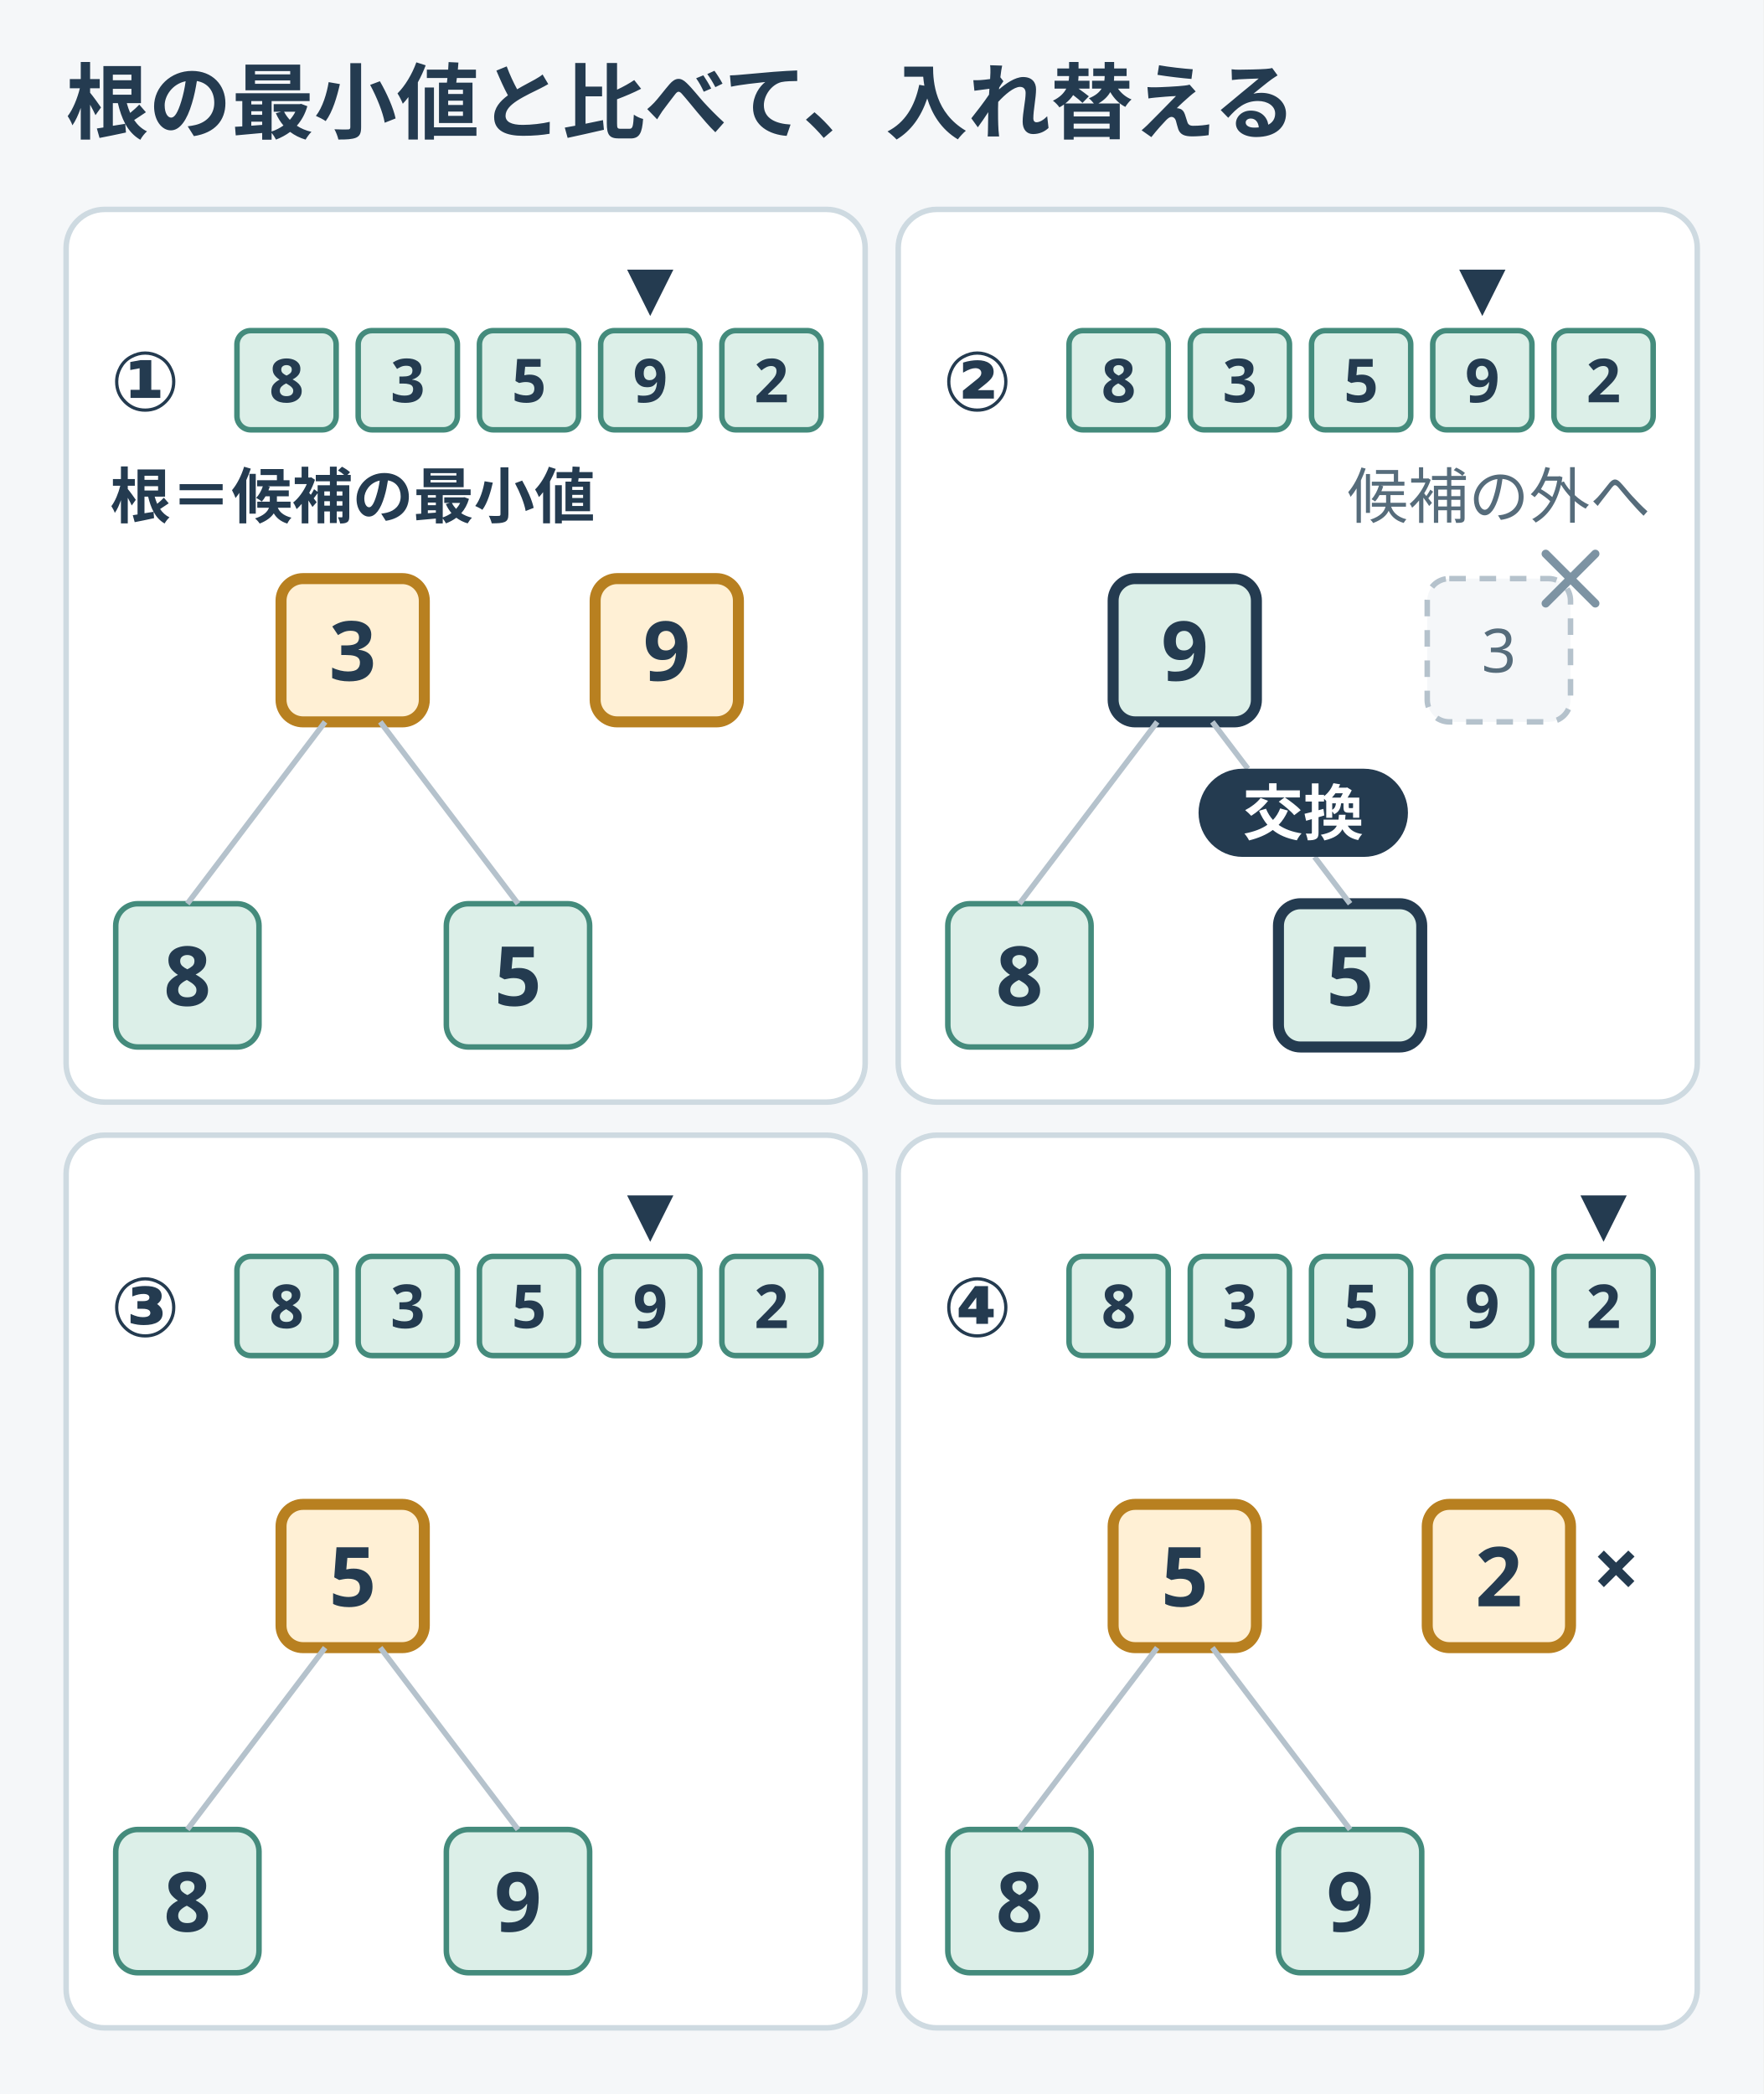
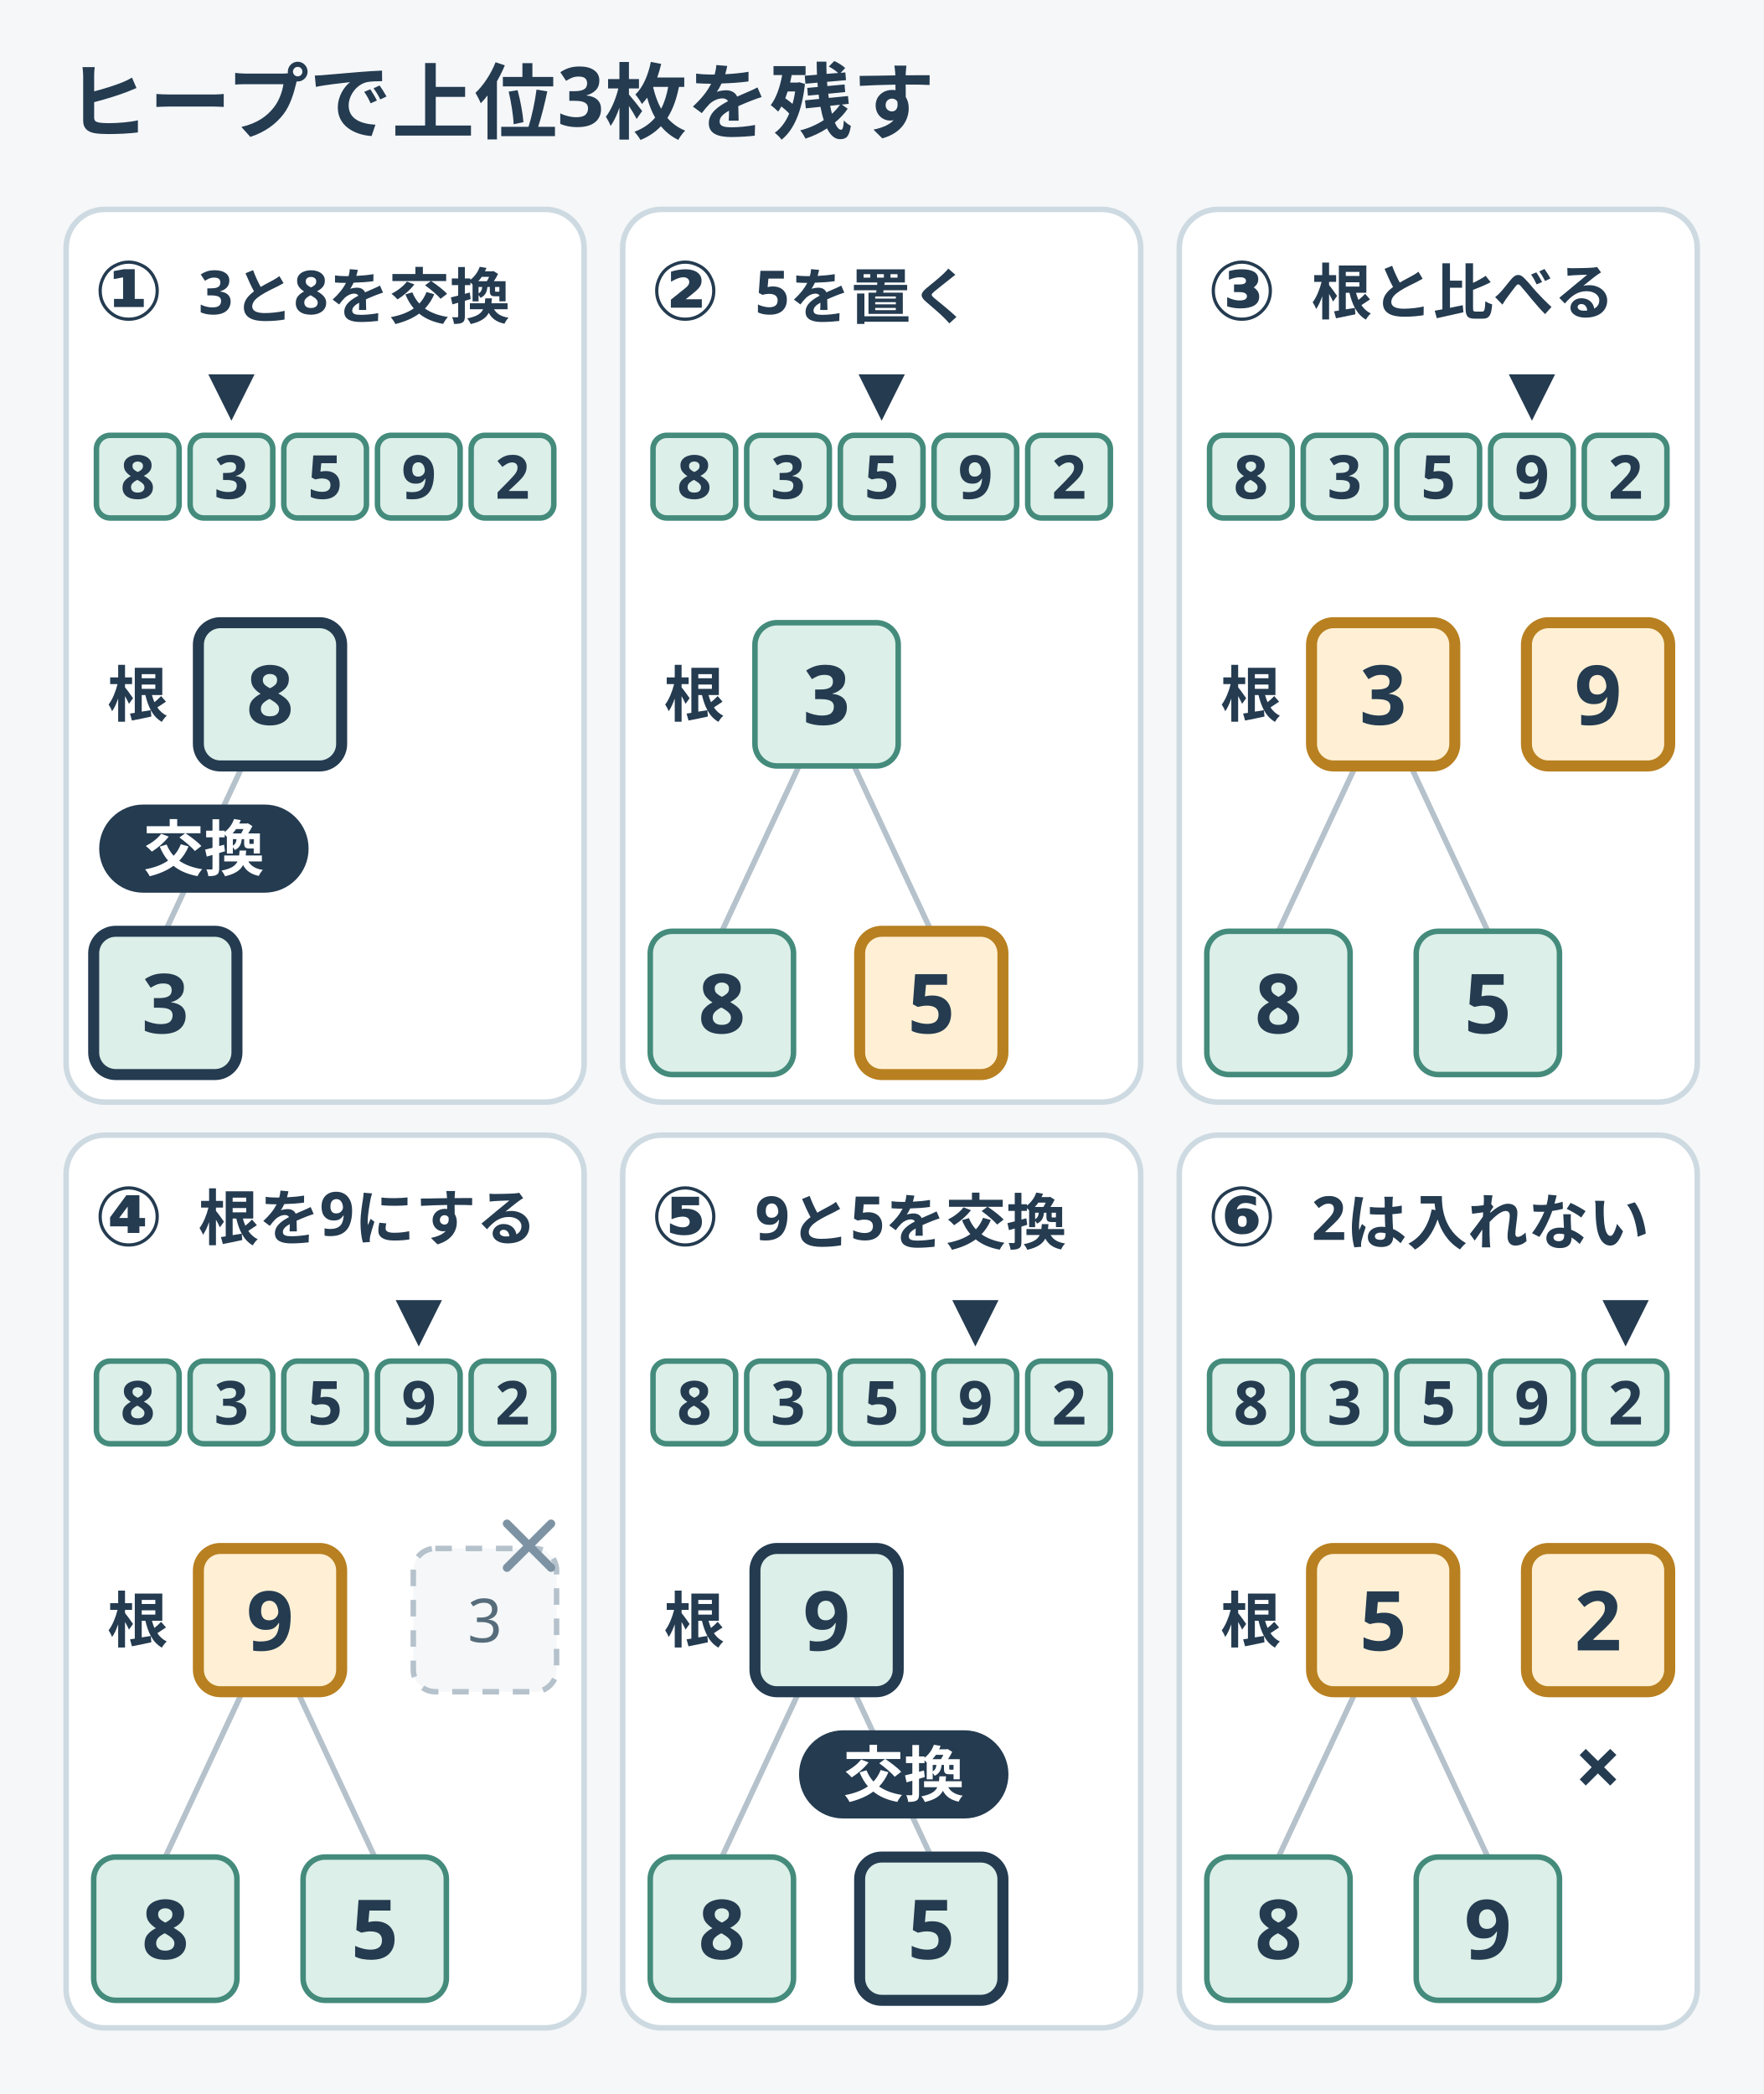
<svg xmlns="http://www.w3.org/2000/svg" width="640" height="760" viewBox="0 0 640 760" role="img" aria-labelledby="title">
  <defs>
    <marker id="flow" markerWidth="10" markerHeight="10" refX="9" refY="5" orient="auto">
      <path d="M0 0L10 5L0 10z" fill="#277b74" />
    </marker>
    <marker id="req" markerWidth="10" markerHeight="10" refX="9" refY="5" orient="auto">
      <path d="M0 0L10 5L0 10" fill="none" stroke="#945e11" stroke-width="2" />
    </marker>
    <marker id="ref" markerWidth="9" markerHeight="9" refX="8" refY="4.5" orient="auto">
      <path d="M0 0L9 4.5L0 9z" fill="#7d93a3" />
    </marker>
  </defs>
  <style>
text{font-family:"Hiragino Sans","Noto Sans JP",sans-serif;font-size:24px;fill:#243b50}
.h{font-size:30px;font-weight:700}.b{font-weight:700}.s{font-size:22px}.m{font-size:22px;fill:#566c7b}
.mono{font-family:ui-monospace,Menlo,monospace;font-size:22px}.tag{font-size:22px;font-weight:700;fill:#fff}
.teal{fill:#176e65}.brown{fill:#945e11}.real{fill:#176e65}
.panel{fill:#fff;stroke:#cedae1;stroke-width:2}.node{fill:#ecf2f8;stroke:#56738a;stroke-width:2}
.row{fill:#fff;stroke:#448b7c;stroke-width:2}.match{fill:#fff;stroke:#176e65;stroke-width:4}
.page{fill:#f7fbf9;stroke:#6d9f94;stroke-width:2}.ipage{fill:#f4f6f8;stroke:#6b7f8e;stroke-width:2}
.band{fill:#d5dde3;stroke:#92a7b5;stroke-width:2}.skip{fill:none;stroke:#b5c2cc;stroke-width:2;stroke-dasharray:6 5}
.hot{fill:#fff0d5;stroke:#b88020;stroke-width:4}.ghost{fill:#f5f7f9;stroke:#b5c2cc;stroke-width:2;stroke-dasharray:6 5}
.flow{fill:none;stroke:#277b74;stroke-width:3;marker-end:url(#flow)}.req{fill:none;stroke:#945e11;stroke-width:3;stroke-dasharray:8 6;marker-end:url(#req)}
.ref{fill:none;stroke:#7d93a3;stroke-width:2;marker-end:url(#ref)}.step{fill:#fff;stroke:#243b50;stroke-width:2.5}
.spine{fill:#e9f3f4;stroke:#243b50;stroke-width:1.5}
.work{fill:#fff;stroke:#56738a;stroke-width:2;stroke-dasharray:8 5}.val{fill:#dcefe8;stroke:#448b7c;stroke-width:2}.buffer{fill:#eaf6f1;stroke:#6d9f94;stroke-width:2}
.route{fill:#f4f6f8;stroke:#243b50;stroke-width:3}.leader{fill:none;stroke:#56738a;stroke-width:2}
.storage{fill:#ece7f5;stroke:#735f9f;stroke-width:2}.file{fill:#fff;stroke:#735f9f;stroke-width:2}
  .cmp{fill:#dfe5ea}
.swap{fill:#dcefe8;stroke:#243b50;stroke-width:4}
.big{font-size:56px;font-weight:700}
  </style>
  <rect width="640" height="760" fill="#f5f7f9" />
-   <text x="24" y="48" class="h">根の最小値と比べて、入れ替える</text>
+   <text x="24" y="48" class="h">ヒープで上位3枚を残す</text>
  <g id="panel-1">
-     <rect x="24" y="76" width="290" height="324" rx="14" class="panel" />
-     <text x="40" y="149" class="h">①</text>
-     <rect x="86" y="120" width="36" height="36" rx="5" class="val" />
-     <text x="104" y="146" text-anchor="middle" class="s b">8</text>
-     <rect x="130" y="120" width="36" height="36" rx="5" class="val" />
-     <text x="148" y="146" text-anchor="middle" class="s b">3</text>
-     <rect x="174" y="120" width="36" height="36" rx="5" class="val" />
-     <text x="192" y="146" text-anchor="middle" class="s b">5</text>
-     <rect x="218" y="120" width="36" height="36" rx="5" class="val" />
-     <text x="236" y="146" text-anchor="middle" class="s b">9</text>
-     <rect x="262" y="120" width="36" height="36" rx="5" class="val" />
-     <text x="280" y="146" text-anchor="middle" class="s b">2</text>
-     <text x="236" y="112" text-anchor="middle" class="s">▼</text>
-     <text x="128" y="188" text-anchor="middle" class="s b">根＝候補の最小値</text>
-     <rect x="102" y="210" width="52" height="52" rx="8" class="hot" />
-     <text x="128" y="247" text-anchor="middle" class="h">3</text>
-     <rect x="42" y="328" width="52" height="52" rx="8" class="val" />
-     <text x="68" y="365" text-anchor="middle" class="h">8</text>
-     <rect x="162" y="328" width="52" height="52" rx="8" class="val" />
-     <text x="188" y="365" text-anchor="middle" class="h">5</text>
-     <rect x="216" y="210" width="52" height="52" rx="8" class="hot" />
-     <text x="242" y="247" text-anchor="middle" class="h">9</text>
-     <path d="M118 262 L68 328" fill="none" stroke="#b5c2cc" stroke-width="2" />
-     <path d="M138 262 L188 328" fill="none" stroke="#b5c2cc" stroke-width="2" />
+     <rect x="24" y="76" width="188" height="324" rx="14" class="panel" />
+     <text x="34" y="116" class="h">①</text>
+     <text x="72" y="114" class="s b">3と8を交換</text>
+     <rect x="35" y="158" width="30" height="30" rx="5" class="val" />
+     <text x="50" y="181" text-anchor="middle" class="s b">8</text>
+     <rect x="69" y="158" width="30" height="30" rx="5" class="val" />
+     <text x="84" y="181" text-anchor="middle" class="s b">3</text>
+     <rect x="103" y="158" width="30" height="30" rx="5" class="val" />
+     <text x="118" y="181" text-anchor="middle" class="s b">5</text>
+     <rect x="137" y="158" width="30" height="30" rx="5" class="val" />
+     <text x="152" y="181" text-anchor="middle" class="s b">9</text>
+     <rect x="171" y="158" width="30" height="30" rx="5" class="val" />
+     <text x="186" y="181" text-anchor="middle" class="s b">2</text>
+     <text x="84" y="150" text-anchor="middle" class="s">▼</text>
+     <path d="M88 278 L60 338" fill="none" stroke="#b5c2cc" stroke-width="2" />
+     <text x="50" y="260" text-anchor="middle" class="s b">根</text>
+     <rect x="72" y="226" width="52" height="52" rx="8" class="swap" />
+     <text x="98" y="263" text-anchor="middle" class="h">8</text>
+     <rect x="34" y="338" width="52" height="52" rx="8" class="swap" />
+     <text x="60" y="375" text-anchor="middle" class="h">3</text>
+     <rect x="36" y="292" width="76" height="32" rx="16" fill="#243b50" />
+     <text x="74" y="316" text-anchor="middle" class="tag">交換</text>
  </g>
  <g id="panel-2">
-     <rect x="326" y="76" width="290" height="324" rx="14" class="panel" />
-     <text x="342" y="149" class="h">②</text>
-     <rect x="388" y="120" width="36" height="36" rx="5" class="val" />
-     <text x="406" y="146" text-anchor="middle" class="s b">8</text>
-     <rect x="432" y="120" width="36" height="36" rx="5" class="val" />
-     <text x="450" y="146" text-anchor="middle" class="s b">3</text>
-     <rect x="476" y="120" width="36" height="36" rx="5" class="val" />
-     <text x="494" y="146" text-anchor="middle" class="s b">5</text>
-     <rect x="520" y="120" width="36" height="36" rx="5" class="val" />
-     <text x="538" y="146" text-anchor="middle" class="s b">9</text>
-     <rect x="564" y="120" width="36" height="36" rx="5" class="val" />
-     <text x="582" y="146" text-anchor="middle" class="s b">2</text>
-     <text x="538" y="112" text-anchor="middle" class="s">▼</text>
-     <text x="544" y="188" text-anchor="middle" class="m">候補の外へ</text>
-     <rect x="404" y="210" width="52" height="52" rx="8" class="swap" />
-     <text x="430" y="247" text-anchor="middle" class="h">9</text>
-     <rect x="344" y="328" width="52" height="52" rx="8" class="val" />
-     <text x="370" y="365" text-anchor="middle" class="h">8</text>
-     <rect x="464" y="328" width="52" height="52" rx="8" class="swap" />
-     <text x="490" y="365" text-anchor="middle" class="h">5</text>
-     <rect x="518" y="210" width="52" height="52" rx="8" class="ghost" />
-     <text x="544" y="244" text-anchor="middle" class="m">3</text>
-     <path d="M420 262 L370 328" fill="none" stroke="#b5c2cc" stroke-width="2" />
-     <path d="M440 262 L452.9 279" fill="none" stroke="#b5c2cc" stroke-width="2" />
-     <path d="M477.1 311 L490 328" fill="none" stroke="#b5c2cc" stroke-width="2" />
-     <rect x="435" y="279" width="76" height="32" rx="16" fill="#243b50" />
-     <text x="473" y="303" text-anchor="middle" class="tag">交換</text>
-     <path d="M561 201 L579 219 M579 201 L561 219" fill="none" stroke="#7d93a3" stroke-width="3" stroke-linecap="round" />
+     <rect x="226" y="76" width="188" height="324" rx="14" class="panel" />
+     <text x="236" y="116" class="h">②</text>
+     <text x="274" y="114" class="s b">5を置く</text>
+     <rect x="237" y="158" width="30" height="30" rx="5" class="val" />
+     <text x="252" y="181" text-anchor="middle" class="s b">8</text>
+     <rect x="271" y="158" width="30" height="30" rx="5" class="val" />
+     <text x="286" y="181" text-anchor="middle" class="s b">3</text>
+     <rect x="305" y="158" width="30" height="30" rx="5" class="val" />
+     <text x="320" y="181" text-anchor="middle" class="s b">5</text>
+     <rect x="339" y="158" width="30" height="30" rx="5" class="val" />
+     <text x="354" y="181" text-anchor="middle" class="s b">9</text>
+     <rect x="373" y="158" width="30" height="30" rx="5" class="val" />
+     <text x="388" y="181" text-anchor="middle" class="s b">2</text>
+     <text x="320" y="150" text-anchor="middle" class="s">▼</text>
+     <path d="M290 278 L262 338" fill="none" stroke="#b5c2cc" stroke-width="2" />
+     <path d="M310 278 L338 338" fill="none" stroke="#b5c2cc" stroke-width="2" />
+     <text x="252" y="260" text-anchor="middle" class="s b">根</text>
+     <rect x="274" y="226" width="52" height="52" rx="8" class="val" />
+     <text x="300" y="263" text-anchor="middle" class="h">3</text>
+     <rect x="236" y="338" width="52" height="52" rx="8" class="val" />
+     <text x="262" y="375" text-anchor="middle" class="h">8</text>
+     <rect x="312" y="338" width="52" height="52" rx="8" class="hot" />
+     <text x="338" y="375" text-anchor="middle" class="h">5</text>
  </g>
  <g id="panel-3">
-     <rect x="24" y="412" width="290" height="324" rx="14" class="panel" />
-     <text x="40" y="485" class="h">③</text>
-     <rect x="86" y="456" width="36" height="36" rx="5" class="val" />
-     <text x="104" y="482" text-anchor="middle" class="s b">8</text>
-     <rect x="130" y="456" width="36" height="36" rx="5" class="val" />
-     <text x="148" y="482" text-anchor="middle" class="s b">3</text>
-     <rect x="174" y="456" width="36" height="36" rx="5" class="val" />
-     <text x="192" y="482" text-anchor="middle" class="s b">5</text>
-     <rect x="218" y="456" width="36" height="36" rx="5" class="val" />
-     <text x="236" y="482" text-anchor="middle" class="s b">9</text>
-     <rect x="262" y="456" width="36" height="36" rx="5" class="val" />
-     <text x="280" y="482" text-anchor="middle" class="s b">2</text>
-     <text x="236" y="448" text-anchor="middle" class="s">▼</text>
-     <rect x="102" y="546" width="52" height="52" rx="8" class="hot" />
-     <text x="128" y="583" text-anchor="middle" class="h">5</text>
-     <rect x="42" y="664" width="52" height="52" rx="8" class="val" />
-     <text x="68" y="701" text-anchor="middle" class="h">8</text>
-     <rect x="162" y="664" width="52" height="52" rx="8" class="val" />
-     <text x="188" y="701" text-anchor="middle" class="h">9</text>
-     <path d="M118 598 L68 664" fill="none" stroke="#b5c2cc" stroke-width="2" />
-     <path d="M138 598 L188 664" fill="none" stroke="#b5c2cc" stroke-width="2" />
+     <rect x="428" y="76" width="188" height="324" rx="14" class="panel" />
+     <text x="438" y="116" class="h">③</text>
+     <text x="476" y="114" class="s b">根と比べる</text>
+     <rect x="439" y="158" width="30" height="30" rx="5" class="val" />
+     <text x="454" y="181" text-anchor="middle" class="s b">8</text>
+     <rect x="473" y="158" width="30" height="30" rx="5" class="val" />
+     <text x="488" y="181" text-anchor="middle" class="s b">3</text>
+     <rect x="507" y="158" width="30" height="30" rx="5" class="val" />
+     <text x="522" y="181" text-anchor="middle" class="s b">5</text>
+     <rect x="541" y="158" width="30" height="30" rx="5" class="val" />
+     <text x="556" y="181" text-anchor="middle" class="s b">9</text>
+     <rect x="575" y="158" width="30" height="30" rx="5" class="val" />
+     <text x="590" y="181" text-anchor="middle" class="s b">2</text>
+     <text x="556" y="150" text-anchor="middle" class="s">▼</text>
+     <path d="M492 278 L464 338" fill="none" stroke="#b5c2cc" stroke-width="2" />
+     <path d="M512 278 L540 338" fill="none" stroke="#b5c2cc" stroke-width="2" />
+     <text x="454" y="260" text-anchor="middle" class="s b">根</text>
+     <rect x="476" y="226" width="52" height="52" rx="8" class="hot" />
+     <text x="502" y="263" text-anchor="middle" class="h">3</text>
+     <rect x="438" y="338" width="52" height="52" rx="8" class="val" />
+     <text x="464" y="375" text-anchor="middle" class="h">8</text>
+     <rect x="514" y="338" width="52" height="52" rx="8" class="val" />
+     <text x="540" y="375" text-anchor="middle" class="h">5</text>
+     <rect x="554" y="226" width="52" height="52" rx="8" class="hot" />
+     <text x="580" y="263" text-anchor="middle" class="h">9</text>
  </g>
  <g id="panel-4">
-     <rect x="326" y="412" width="290" height="324" rx="14" class="panel" />
-     <text x="342" y="485" class="h">④</text>
-     <rect x="388" y="456" width="36" height="36" rx="5" class="val" />
-     <text x="406" y="482" text-anchor="middle" class="s b">8</text>
-     <rect x="432" y="456" width="36" height="36" rx="5" class="val" />
-     <text x="450" y="482" text-anchor="middle" class="s b">3</text>
-     <rect x="476" y="456" width="36" height="36" rx="5" class="val" />
-     <text x="494" y="482" text-anchor="middle" class="s b">5</text>
-     <rect x="520" y="456" width="36" height="36" rx="5" class="val" />
-     <text x="538" y="482" text-anchor="middle" class="s b">9</text>
-     <rect x="564" y="456" width="36" height="36" rx="5" class="val" />
-     <text x="582" y="482" text-anchor="middle" class="s b">2</text>
-     <text x="582" y="448" text-anchor="middle" class="s">▼</text>
-     <rect x="404" y="546" width="52" height="52" rx="8" class="hot" />
-     <text x="430" y="583" text-anchor="middle" class="h">5</text>
-     <rect x="344" y="664" width="52" height="52" rx="8" class="val" />
-     <text x="370" y="701" text-anchor="middle" class="h">8</text>
-     <rect x="464" y="664" width="52" height="52" rx="8" class="val" />
-     <text x="490" y="701" text-anchor="middle" class="h">9</text>
-     <rect x="518" y="546" width="52" height="52" rx="8" class="hot" />
-     <text x="544" y="583" text-anchor="middle" class="h">2</text>
-     <path d="M420 598 L370 664" fill="none" stroke="#b5c2cc" stroke-width="2" />
-     <path d="M440 598 L490 664" fill="none" stroke="#b5c2cc" stroke-width="2" />
-     <text x="578" y="580" class="h">×</text>
+     <rect x="24" y="412" width="188" height="324" rx="14" class="panel" />
+     <text x="34" y="452" class="h">④</text>
+     <text x="72" y="450" class="s b">根を9にする</text>
+     <rect x="35" y="494" width="30" height="30" rx="5" class="val" />
+     <text x="50" y="517" text-anchor="middle" class="s b">8</text>
+     <rect x="69" y="494" width="30" height="30" rx="5" class="val" />
+     <text x="84" y="517" text-anchor="middle" class="s b">3</text>
+     <rect x="103" y="494" width="30" height="30" rx="5" class="val" />
+     <text x="118" y="517" text-anchor="middle" class="s b">5</text>
+     <rect x="137" y="494" width="30" height="30" rx="5" class="val" />
+     <text x="152" y="517" text-anchor="middle" class="s b">9</text>
+     <rect x="171" y="494" width="30" height="30" rx="5" class="val" />
+     <text x="186" y="517" text-anchor="middle" class="s b">2</text>
+     <text x="152" y="486" text-anchor="middle" class="s">▼</text>
+     <path d="M88 614 L60 674" fill="none" stroke="#b5c2cc" stroke-width="2" />
+     <path d="M108 614 L136 674" fill="none" stroke="#b5c2cc" stroke-width="2" />
+     <text x="50" y="596" text-anchor="middle" class="s b">根</text>
+     <rect x="72" y="562" width="52" height="52" rx="8" class="hot" />
+     <text x="98" y="599" text-anchor="middle" class="h">9</text>
+     <rect x="34" y="674" width="52" height="52" rx="8" class="val" />
+     <text x="60" y="711" text-anchor="middle" class="h">8</text>
+     <rect x="110" y="674" width="52" height="52" rx="8" class="val" />
+     <text x="136" y="711" text-anchor="middle" class="h">5</text>
+     <rect x="150" y="562" width="52" height="52" rx="8" class="ghost" />
+     <text x="176" y="596" text-anchor="middle" class="m">3</text>
+     <path d="M184 553 L200 569 M200 553 L184 569" fill="none" stroke="#7d93a3" stroke-width="3" stroke-linecap="round" />
+   </g>
+   <g id="panel-5">
+     <rect x="226" y="412" width="188" height="324" rx="14" class="panel" />
+     <text x="236" y="452" class="h">⑤</text>
+     <text x="274" y="450" class="s b">9と5を交換</text>
+     <rect x="237" y="494" width="30" height="30" rx="5" class="val" />
+     <text x="252" y="517" text-anchor="middle" class="s b">8</text>
+     <rect x="271" y="494" width="30" height="30" rx="5" class="val" />
+     <text x="286" y="517" text-anchor="middle" class="s b">3</text>
+     <rect x="305" y="494" width="30" height="30" rx="5" class="val" />
+     <text x="320" y="517" text-anchor="middle" class="s b">5</text>
+     <rect x="339" y="494" width="30" height="30" rx="5" class="val" />
+     <text x="354" y="517" text-anchor="middle" class="s b">9</text>
+     <rect x="373" y="494" width="30" height="30" rx="5" class="val" />
+     <text x="388" y="517" text-anchor="middle" class="s b">2</text>
+     <text x="354" y="486" text-anchor="middle" class="s">▼</text>
+     <path d="M290 614 L262 674" fill="none" stroke="#b5c2cc" stroke-width="2" />
+     <path d="M310 614 L338 674" fill="none" stroke="#b5c2cc" stroke-width="2" />
+     <text x="252" y="596" text-anchor="middle" class="s b">根</text>
+     <rect x="274" y="562" width="52" height="52" rx="8" class="swap" />
+     <text x="300" y="599" text-anchor="middle" class="h">9</text>
+     <rect x="236" y="674" width="52" height="52" rx="8" class="val" />
+     <text x="262" y="711" text-anchor="middle" class="h">8</text>
+     <rect x="312" y="674" width="52" height="52" rx="8" class="swap" />
+     <text x="338" y="711" text-anchor="middle" class="h">5</text>
+     <rect x="290" y="628" width="76" height="32" rx="16" fill="#243b50" />
+     <text x="328" y="652" text-anchor="middle" class="tag">交換</text>
+   </g>
+   <g id="panel-6">
+     <rect x="428" y="412" width="188" height="324" rx="14" class="panel" />
+     <text x="438" y="452" class="h">⑥</text>
+     <text x="476" y="450" class="s b">2は入れない</text>
+     <rect x="439" y="494" width="30" height="30" rx="5" class="val" />
+     <text x="454" y="517" text-anchor="middle" class="s b">8</text>
+     <rect x="473" y="494" width="30" height="30" rx="5" class="val" />
+     <text x="488" y="517" text-anchor="middle" class="s b">3</text>
+     <rect x="507" y="494" width="30" height="30" rx="5" class="val" />
+     <text x="522" y="517" text-anchor="middle" class="s b">5</text>
+     <rect x="541" y="494" width="30" height="30" rx="5" class="val" />
+     <text x="556" y="517" text-anchor="middle" class="s b">9</text>
+     <rect x="575" y="494" width="30" height="30" rx="5" class="val" />
+     <text x="590" y="517" text-anchor="middle" class="s b">2</text>
+     <text x="590" y="486" text-anchor="middle" class="s">▼</text>
+     <path d="M492 614 L464 674" fill="none" stroke="#b5c2cc" stroke-width="2" />
+     <path d="M512 614 L540 674" fill="none" stroke="#b5c2cc" stroke-width="2" />
+     <text x="454" y="596" text-anchor="middle" class="s b">根</text>
+     <rect x="476" y="562" width="52" height="52" rx="8" class="hot" />
+     <text x="502" y="599" text-anchor="middle" class="h">5</text>
+     <rect x="438" y="674" width="52" height="52" rx="8" class="val" />
+     <text x="464" y="711" text-anchor="middle" class="h">8</text>
+     <rect x="514" y="674" width="52" height="52" rx="8" class="val" />
+     <text x="540" y="711" text-anchor="middle" class="h">9</text>
+     <rect x="554" y="562" width="52" height="52" rx="8" class="hot" />
+     <text x="580" y="599" text-anchor="middle" class="h">2</text>
+     <text x="580" y="652" text-anchor="middle" class="h">×</text>
  </g>
</svg>
